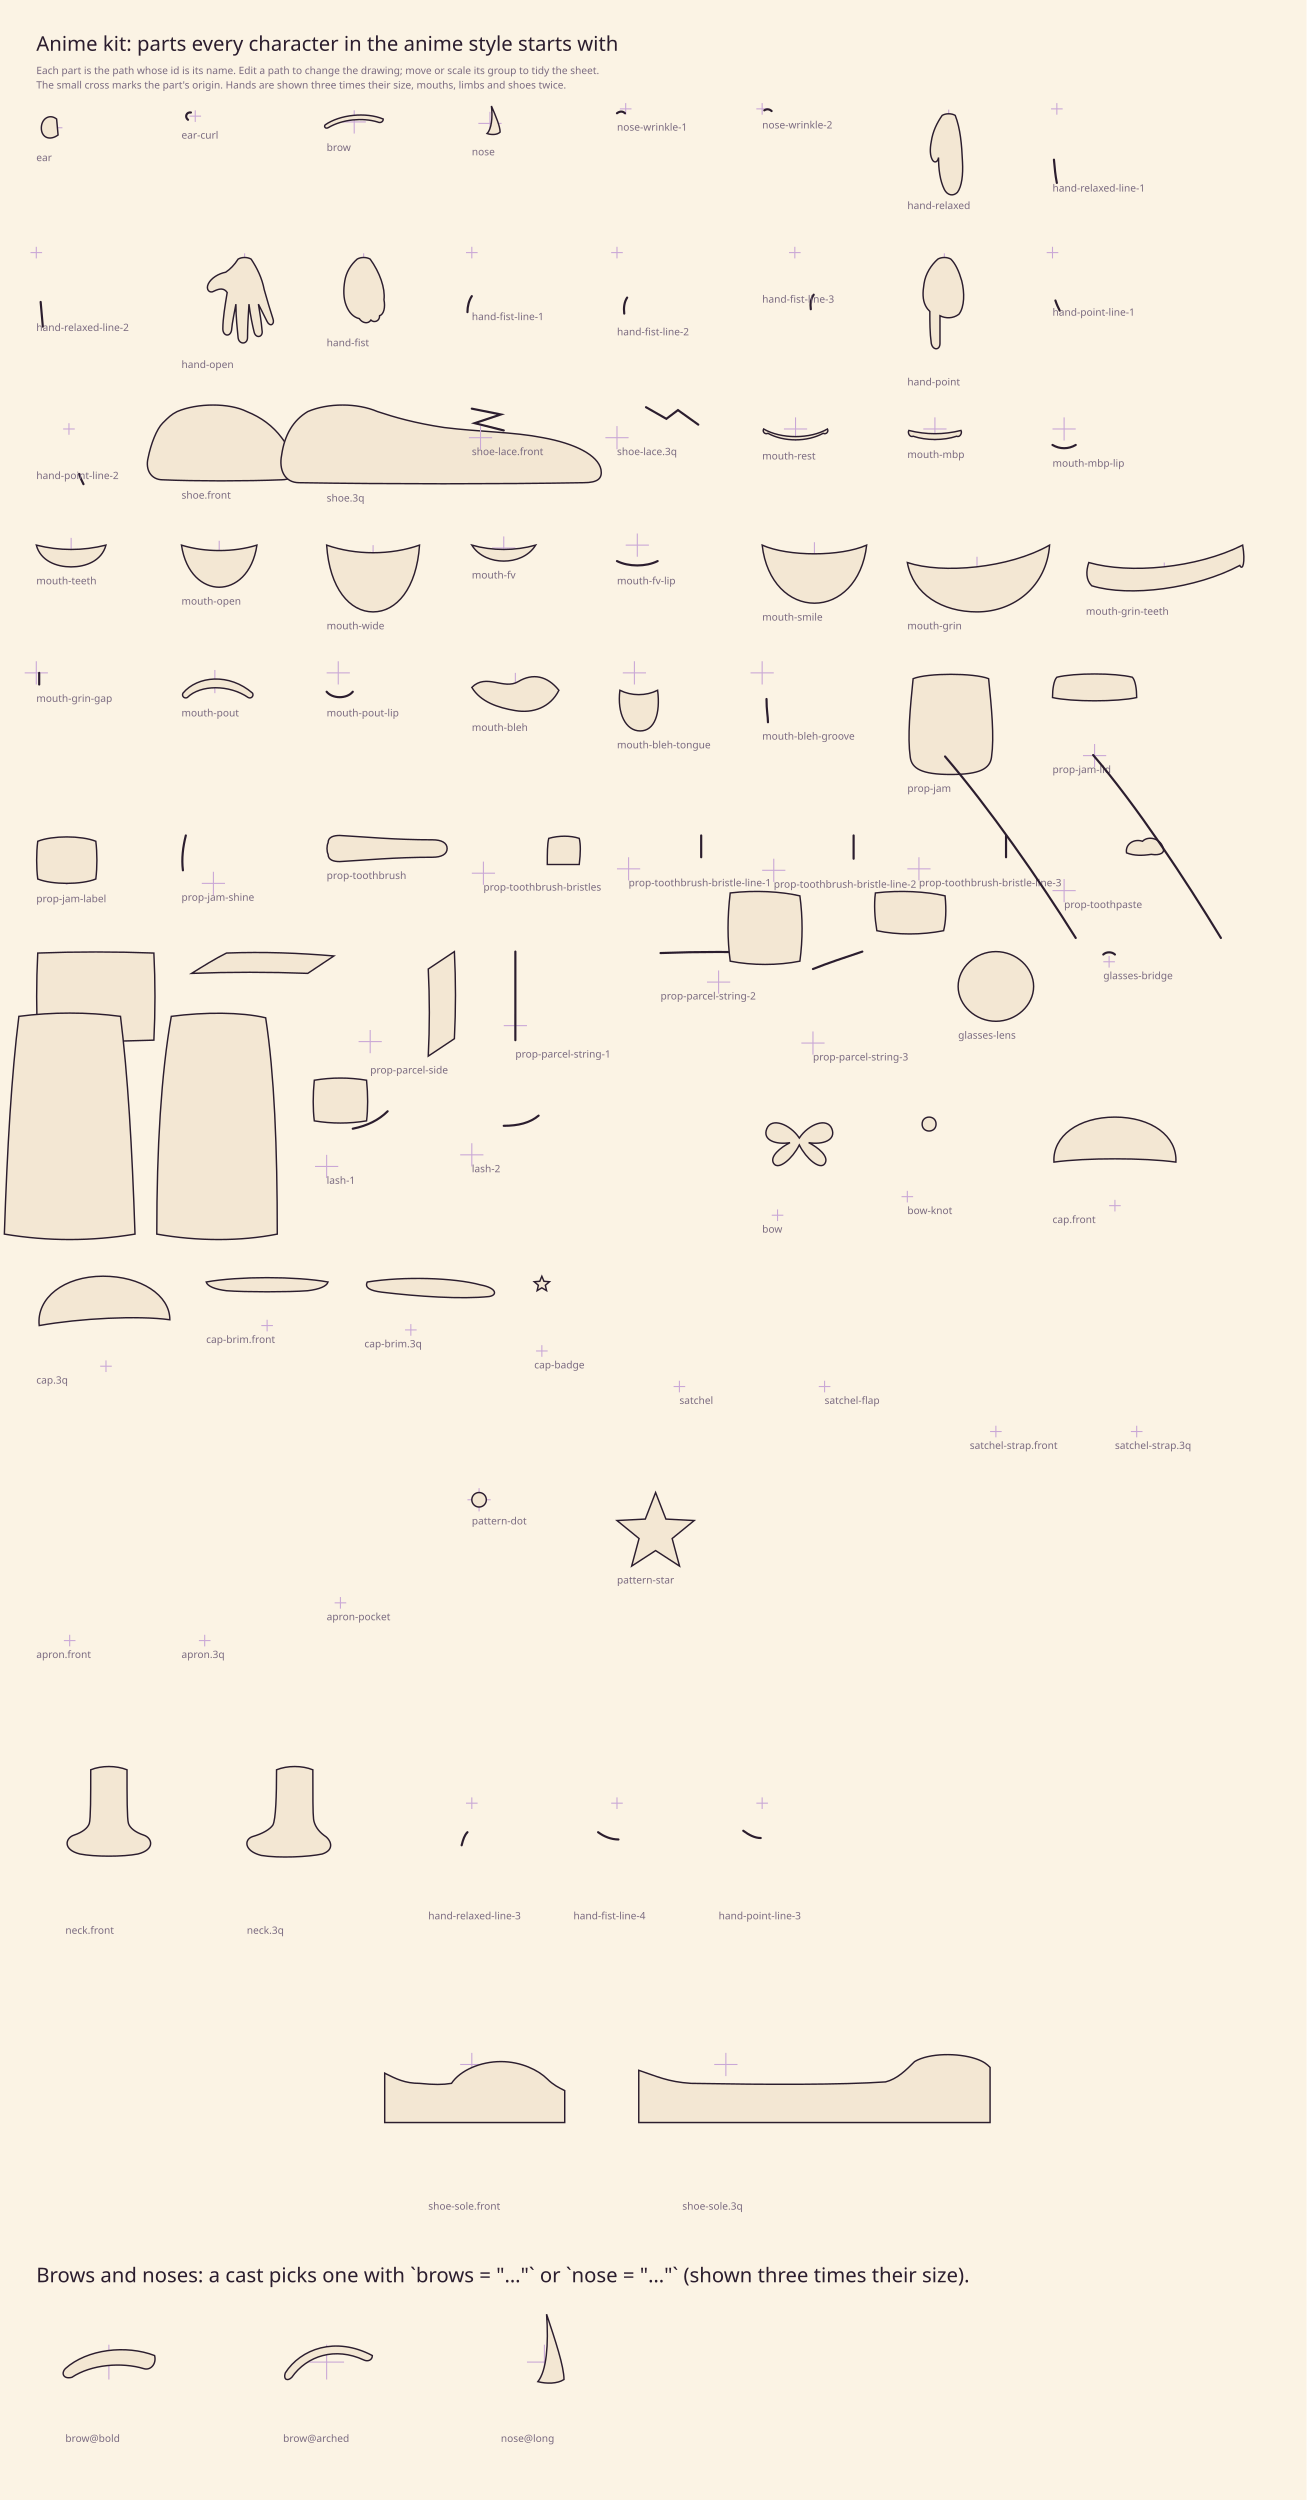
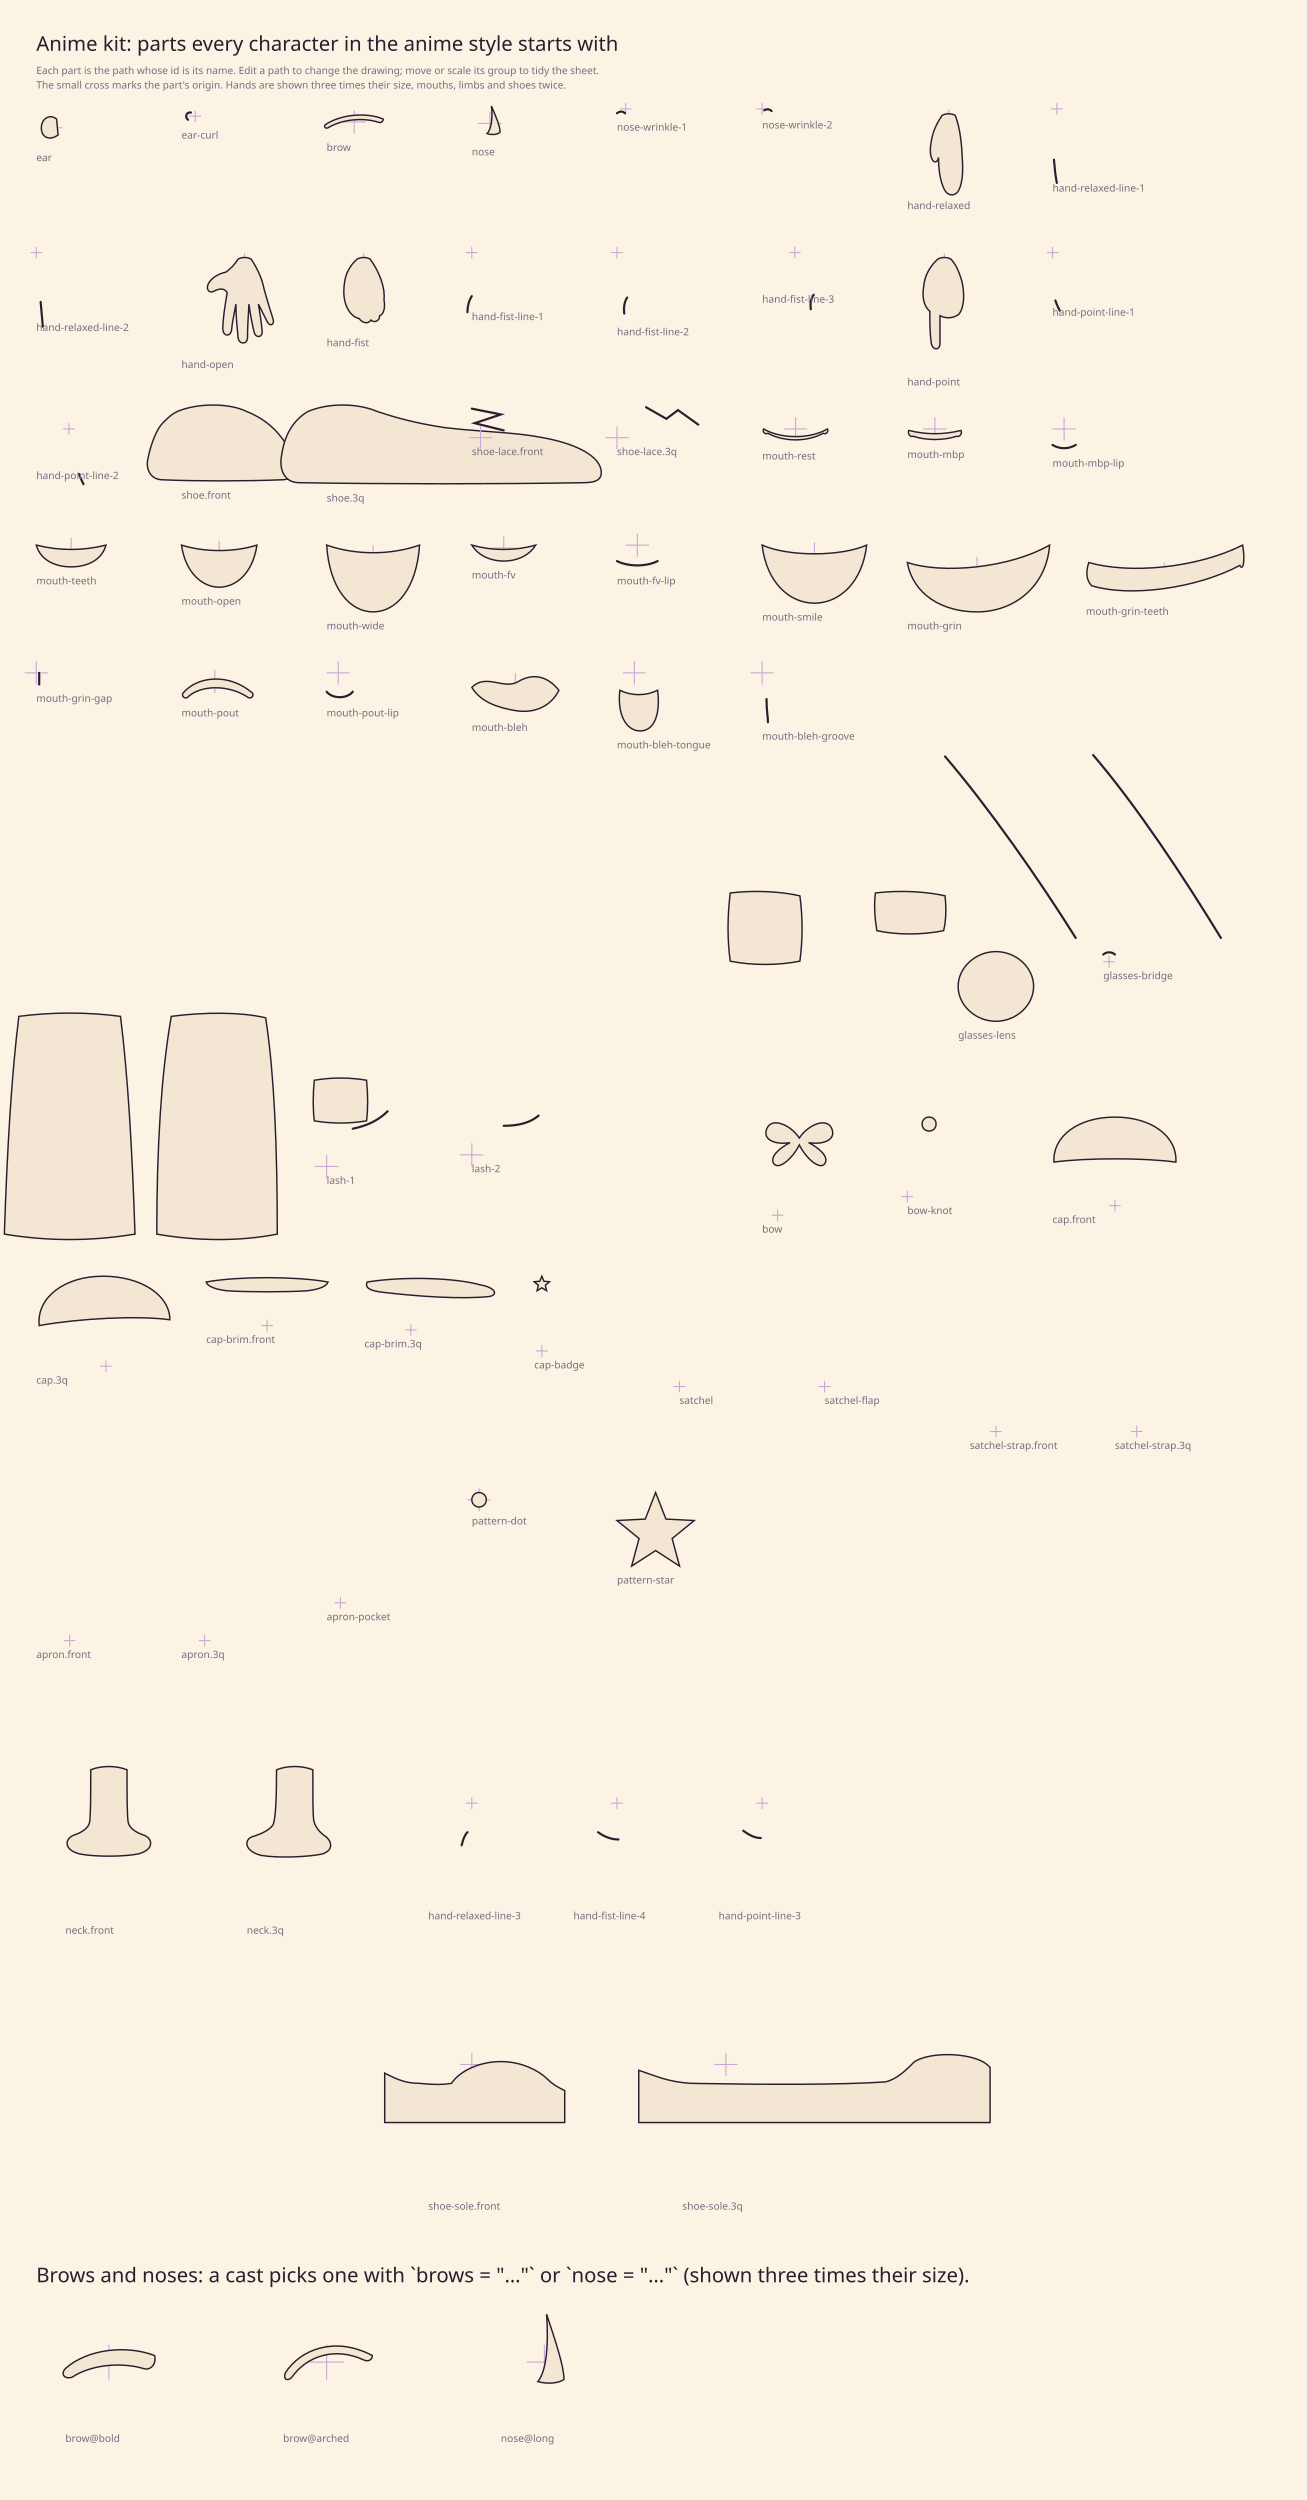
<svg xmlns="http://www.w3.org/2000/svg" width="1800" height="3444.2" viewBox="0 0 1800 3444.2">
  <rect width="100%" height="100%" fill="#fbf3e4" />
  <text x="50" y="70" font-family="sans-serif" font-size="28" fill="#2b1d2e">Anime kit: parts every character in the anime style starts with</text>
  <text x="50" y="102" font-family="sans-serif" font-size="14" fill="#7a6a80">Each part is the path whose id is its name. Edit a path to change the drawing; move or scale its group to tidy the sheet.</text>
  <text x="50" y="122" font-family="sans-serif" font-size="14" fill="#7a6a80">The small cross marks the part's origin. Hands are shown three times their size, mouths, limbs and shoes twice.</text>
  <g transform="translate(78 176) scale(1)">
    <path d="M-8 0 H8 M0 -8 V8" stroke="#c9a7d6" stroke-width="1.5" vector-effect="non-scaling-stroke" />
    <path id="ear" d="M0 -12 C-10 -20 -22 -12 -21 2 C-20 14 -9 18 2 10 Z" fill="#f3e7d3" stroke="#2b1d2e" stroke-width="2" vector-effect="non-scaling-stroke" />
  </g>
  <text x="50" y="222" font-family="sans-serif" font-size="14" fill="#7a6a80">ear</text>
  <g transform="translate(269 160) scale(1)">
    <path d="M-8 0 H8 M0 -8 V8" stroke="#c9a7d6" stroke-width="1.5" vector-effect="non-scaling-stroke" />
    <path id="ear-curl" d="M-6 -5 C-12 -6 -15 1 -10 5" fill="none" stroke="#2b1d2e" stroke-width="3" stroke-linecap="round" vector-effect="non-scaling-stroke" />
  </g>
  <text x="250" y="191" font-family="sans-serif" font-size="14" fill="#7a6a80">ear-curl</text>
  <g transform="translate(488 168) scale(2)">
    <path d="M-8 0 H8 M0 -8 V8" stroke="#c9a7d6" stroke-width="1.5" vector-effect="non-scaling-stroke" />
    <path id="brow" d="M-20 2 C-10 -5 8 -7 20 -2 C20 0 18 1 16 0 C6 -3 -8 -2 -18 4 C-20 5 -21 3 -20 2 Z" fill="#f3e7d3" stroke="#2b1d2e" stroke-width="2" vector-effect="non-scaling-stroke" />
  </g>
  <text x="450" y="208" font-family="sans-serif" font-size="14" fill="#7a6a80">brow</text>
  <g transform="translate(675 170) scale(2)">
    <path d="M-8 0 H8 M0 -8 V8" stroke="#c9a7d6" stroke-width="1.5" vector-effect="non-scaling-stroke" />
    <path id="nose" d="M1 -12 C4 -5 7 2 7 6 C5 8 1 8 -2 7 C1 4 2 -4 1 -12 Z" fill="#f3e7d3" stroke="#2b1d2e" stroke-width="2" vector-effect="non-scaling-stroke" />
  </g>
  <text x="650" y="214" font-family="sans-serif" font-size="14" fill="#7a6a80">nose</text>
  <g transform="translate(862 150) scale(1)">
    <path d="M-8 0 H8 M0 -8 V8" stroke="#c9a7d6" stroke-width="1.5" vector-effect="non-scaling-stroke" />
    <path id="nose-wrinkle-1" d="M-12 6 C-8 3 -4 3 -1 6" fill="none" stroke="#2b1d2e" stroke-width="3" stroke-linecap="round" vector-effect="non-scaling-stroke" />
  </g>
  <text x="850" y="180" font-family="sans-serif" font-size="14" fill="#7a6a80">nose-wrinkle-1</text>
  <g transform="translate(1050 150) scale(1)">
    <path d="M-8 0 H8 M0 -8 V8" stroke="#c9a7d6" stroke-width="1.5" vector-effect="non-scaling-stroke" />
    <path id="nose-wrinkle-2" d="M3 2 C6 0 10 0 13 3" fill="none" stroke="#2b1d2e" stroke-width="3" stroke-linecap="round" vector-effect="non-scaling-stroke" />
  </g>
  <text x="1050" y="177" font-family="sans-serif" font-size="14" fill="#7a6a80">nose-wrinkle-2</text>
  <g transform="translate(1307 159) scale(1)">
    <path d="M-8 0 H8 M0 -8 V8" stroke="#c9a7d6" stroke-width="1.5" vector-effect="non-scaling-stroke" />
    <path id="hand-relaxed" d="M-9 0 C-16 10 -22 22 -24 36 C-26 46 -26 56 -22 62 C-19 66 -15 64 -14 58 C-14 74 -12 90 -6 102 C-2 110 6 112 12 106 C18 98 20 82 19 64 C18 40 16 18 9 0 C4 -3 -4 -3 -9 0 Z" fill="#f3e7d3" stroke="#2b1d2e" stroke-width="2" vector-effect="non-scaling-stroke" />
  </g>
  <text x="1250" y="288" font-family="sans-serif" font-size="14" fill="#7a6a80">hand-relaxed</text>
  <g transform="translate(1456 150) scale(1)">
    <path d="M-8 0 H8 M0 -8 V8" stroke="#c9a7d6" stroke-width="1.5" vector-effect="non-scaling-stroke" />
    <path id="hand-relaxed-line-1" d="M-4 70 C-3 82 -2 92 0 102" fill="none" stroke="#2b1d2e" stroke-width="3" stroke-linecap="round" vector-effect="non-scaling-stroke" />
  </g>
  <text x="1450" y="264" font-family="sans-serif" font-size="14" fill="#7a6a80">hand-relaxed-line-1</text>
  <g transform="translate(50 348) scale(1)">
    <path d="M-8 0 H8 M0 -8 V8" stroke="#c9a7d6" stroke-width="1.5" vector-effect="non-scaling-stroke" />
    <path id="hand-relaxed-line-2" d="M6 68 C7 80 8 90 9 102" fill="none" stroke="#2b1d2e" stroke-width="3" stroke-linecap="round" vector-effect="non-scaling-stroke" />
  </g>
  <text x="50" y="456" font-family="sans-serif" font-size="14" fill="#7a6a80">hand-relaxed-line-2</text>
  <g transform="translate(337 357) scale(1)">
    <path d="M-8 0 H8 M0 -8 V8" stroke="#c9a7d6" stroke-width="1.5" vector-effect="non-scaling-stroke" />
    <path id="hand-open" d="M-9 0 C-14 8 -20 14 -26 18 C-36 20 -46 26 -50 34 C-54 42 -48 48 -42 44 C-34 40 -28 40 -24 46 C-27 64 -30 82 -30 96 C-30 106 -20 108 -18 98 C-17 86 -14 74 -12 62 C-12 80 -10 98 -9 108 C-8 118 4 118 4 108 C4 94 5 78 6 62 C8 78 11 92 13 100 C15 110 26 108 24 98 C23 86 21 74 19 62 C23 70 28 80 31 86 C35 94 42 90 39 82 C35 70 31 56 27 42 C24 26 17 12 9 0 C4 -3 -4 -3 -9 0 Z" fill="#f3e7d3" stroke="#2b1d2e" stroke-width="2" vector-effect="non-scaling-stroke" />
  </g>
  <text x="250" y="507" font-family="sans-serif" font-size="14" fill="#7a6a80">hand-open</text>
  <g transform="translate(501 357) scale(1)">
    <path d="M-8 0 H8 M0 -8 V8" stroke="#c9a7d6" stroke-width="1.5" vector-effect="non-scaling-stroke" />
    <path id="hand-fist" d="M-9 0 C-18 8 -24 18 -26 30 C-28 42 -28 54 -24 64 C-20 74 -14 80 -6 82 C-2 88 6 90 10 84 C14 88 22 86 22 78 C28 76 30 66 28 56 C30 40 22 18 9 0 C4 -3 -4 -3 -9 0 Z" fill="#f3e7d3" stroke="#2b1d2e" stroke-width="2" vector-effect="non-scaling-stroke" />
  </g>
  <text x="450" y="477" font-family="sans-serif" font-size="14" fill="#7a6a80">hand-fist</text>
  <g transform="translate(650 348) scale(1)">
    <path d="M-8 0 H8 M0 -8 V8" stroke="#c9a7d6" stroke-width="1.5" vector-effect="non-scaling-stroke" />
    <path id="hand-fist-line-1" d="M-6 82 C-6 74 -4 66 0 60" fill="none" stroke="#2b1d2e" stroke-width="3" stroke-linecap="round" vector-effect="non-scaling-stroke" />
  </g>
  <text x="650" y="441" font-family="sans-serif" font-size="14" fill="#7a6a80">hand-fist-line-1</text>
  <g transform="translate(850 348) scale(1)">
    <path d="M-8 0 H8 M0 -8 V8" stroke="#c9a7d6" stroke-width="1.5" vector-effect="non-scaling-stroke" />
    <path id="hand-fist-line-2" d="M10 84 C9 76 10 68 14 62" fill="none" stroke="#2b1d2e" stroke-width="3" stroke-linecap="round" vector-effect="non-scaling-stroke" />
  </g>
  <text x="850" y="462" font-family="sans-serif" font-size="14" fill="#7a6a80">hand-fist-line-2</text>
  <g transform="translate(1095 348) scale(1)">
    <path d="M-8 0 H8 M0 -8 V8" stroke="#c9a7d6" stroke-width="1.5" vector-effect="non-scaling-stroke" />
    <path id="hand-fist-line-3" d="M22 78 C21 70 22 64 26 58" fill="none" stroke="#2b1d2e" stroke-width="3" stroke-linecap="round" vector-effect="non-scaling-stroke" />
  </g>
  <text x="1050" y="417" font-family="sans-serif" font-size="14" fill="#7a6a80">hand-fist-line-3</text>
  <g transform="translate(1301 357) scale(1)">
    <path d="M-8 0 H8 M0 -8 V8" stroke="#c9a7d6" stroke-width="1.5" vector-effect="non-scaling-stroke" />
    <path id="hand-point" d="M-9 0 C-18 8 -26 20 -28 34 C-30 46 -30 56 -26 64 C-24 68 -22 70 -20 72 C-20 86 -20 102 -18 116 C-16 126 -6 126 -6 116 C-6 100 -6 88 -6 78 C2 82 12 82 20 76 C28 66 28 46 24 30 C20 16 15 6 9 0 C4 -3 -4 -3 -9 0 Z" fill="#f3e7d3" stroke="#2b1d2e" stroke-width="2" vector-effect="non-scaling-stroke" />
  </g>
  <text x="1250" y="531" font-family="sans-serif" font-size="14" fill="#7a6a80">hand-point</text>
  <g transform="translate(1450 348) scale(1)">
    <path d="M-8 0 H8 M0 -8 V8" stroke="#c9a7d6" stroke-width="1.5" vector-effect="non-scaling-stroke" />
    <path id="hand-point-line-1" d="M4 66 C6 72 8 76 10 80" fill="none" stroke="#2b1d2e" stroke-width="3" stroke-linecap="round" vector-effect="non-scaling-stroke" />
  </g>
  <text x="1450" y="435" font-family="sans-serif" font-size="14" fill="#7a6a80">hand-point-line-1</text>
  <g transform="translate(95 591) scale(1)">
    <path d="M-8 0 H8 M0 -8 V8" stroke="#c9a7d6" stroke-width="1.5" vector-effect="non-scaling-stroke" />
    <path id="hand-point-line-2" d="M14 62 C16 68 18 72 20 76" fill="none" stroke="#2b1d2e" stroke-width="3" stroke-linecap="round" vector-effect="non-scaling-stroke" />
  </g>
  <text x="50" y="660" font-family="sans-serif" font-size="14" fill="#7a6a80">hand-point-line-2</text>
  <g transform="translate(292 611) scale(2)">
    <path d="M-8 0 H8 M0 -8 V8" stroke="#c9a7d6" stroke-width="1.5" vector-effect="non-scaling-stroke" />
    <path id="shoe.front" d="M-24 -22 C-10 -28 12 -28 24 -22 C34 -18 42 -12 48 -4 C54 4 58 10 58 16 C58 22 54 25 48 25 C24 26 -12 26 -34 25 C-42 25 -46 18 -44 10 C-42 0 -38 -10 -34 -14 C-30 -18 -28 -20 -24 -22 Z" fill="#f3e7d3" stroke="#2b1d2e" stroke-width="2" vector-effect="non-scaling-stroke" />
  </g>
  <text x="250" y="687" font-family="sans-serif" font-size="14" fill="#7a6a80">shoe.front</text>
  <g transform="translate(492 615) scale(2)">
    <path d="M-8 0 H8 M0 -8 V8" stroke="#c9a7d6" stroke-width="1.5" vector-effect="non-scaling-stroke" />
    <path id="shoe.3q" d="M-34 -24 C-20 -30 0 -30 14 -24 C26 -20 40 -16 60 -13 C84 -10 108 -10 128 -6 C150 -2 166 6 168 16 C169 22 166 25 156 25 C100 26 20 26 -40 25 C-50 25 -54 16 -52 6 C-50 -8 -44 -18 -34 -24 Z" fill="#f3e7d3" stroke="#2b1d2e" stroke-width="2" vector-effect="non-scaling-stroke" />
  </g>
  <text x="450" y="691" font-family="sans-serif" font-size="14" fill="#7a6a80">shoe.3q</text>
  <g transform="translate(662 603) scale(2)">
    <path d="M-8 0 H8 M0 -8 V8" stroke="#c9a7d6" stroke-width="1.5" vector-effect="non-scaling-stroke" />
    <path id="shoe-lace.front" d="M-6 -20 L14 -16 L-4 -10 L16 -5" fill="none" stroke="#2b1d2e" stroke-width="3" stroke-linecap="round" vector-effect="non-scaling-stroke" />
  </g>
  <text x="650" y="627" font-family="sans-serif" font-size="14" fill="#7a6a80">shoe-lace.front</text>
  <g transform="translate(850 603) scale(2)">
    <path d="M-8 0 H8 M0 -8 V8" stroke="#c9a7d6" stroke-width="1.5" vector-effect="non-scaling-stroke" />
    <path id="shoe-lace.3q" d="M20 -21 L34 -13 L42 -19 L56 -9" fill="none" stroke="#2b1d2e" stroke-width="3" stroke-linecap="round" vector-effect="non-scaling-stroke" />
  </g>
  <text x="850" y="627" font-family="sans-serif" font-size="14" fill="#7a6a80">shoe-lace.3q</text>
  <g transform="translate(1096 591) scale(2)">
    <path d="M-8 0 H8 M0 -8 V8" stroke="#c9a7d6" stroke-width="1.5" vector-effect="non-scaling-stroke" />
    <path id="mouth-rest" d="M-22 0 C-10 7 10 7 22 0 C23 2 21 4 19 3 C8 9 -8 9 -19 3 C-21 4 -23 2 -22 0 Z" fill="#f3e7d3" stroke="#2b1d2e" stroke-width="2" vector-effect="non-scaling-stroke" />
  </g>
  <text x="1050" y="633" font-family="sans-serif" font-size="14" fill="#7a6a80">mouth-rest</text>
  <g transform="translate(1288 591) scale(2)">
    <path d="M-8 0 H8 M0 -8 V8" stroke="#c9a7d6" stroke-width="1.5" vector-effect="non-scaling-stroke" />
    <path id="mouth-mbp" d="M-18 1 C-6 4 6 4 18 1 C19 3 17 6 15 5 C6 8 -6 8 -15 5 C-17 6 -19 3 -18 1 Z" fill="#f3e7d3" stroke="#2b1d2e" stroke-width="2" vector-effect="non-scaling-stroke" />
  </g>
  <text x="1250" y="631" font-family="sans-serif" font-size="14" fill="#7a6a80">mouth-mbp</text>
  <g transform="translate(1466 591) scale(2)">
    <path d="M-8 0 H8 M0 -8 V8" stroke="#c9a7d6" stroke-width="1.5" vector-effect="non-scaling-stroke" />
    <path id="mouth-mbp-lip" d="M-8 11 C-3 14 3 14 8 11" fill="none" stroke="#2b1d2e" stroke-width="3" stroke-linecap="round" vector-effect="non-scaling-stroke" />
  </g>
  <text x="1450" y="643" font-family="sans-serif" font-size="14" fill="#7a6a80">mouth-mbp-lip</text>
  <g transform="translate(98 757) scale(2)">
    <path d="M-8 0 H8 M0 -8 V8" stroke="#c9a7d6" stroke-width="1.5" vector-effect="non-scaling-stroke" />
    <path id="mouth-teeth" d="M-24 -3 C-8 1 8 1 24 -3 C21 8 10 12 0 12 C-10 12 -21 8 -24 -3 Z" fill="#f3e7d3" stroke="#2b1d2e" stroke-width="2" vector-effect="non-scaling-stroke" />
  </g>
  <text x="50" y="805" font-family="sans-serif" font-size="14" fill="#7a6a80">mouth-teeth</text>
  <g transform="translate(302 761) scale(2)">
    <path d="M-8 0 H8 M0 -8 V8" stroke="#c9a7d6" stroke-width="1.5" vector-effect="non-scaling-stroke" />
    <path id="mouth-open" d="M-26 -5 C-10 0 10 0 26 -5 C23 15 11 24 0 24 C-11 24 -23 15 -26 -5 Z" fill="#f3e7d3" stroke="#2b1d2e" stroke-width="2" vector-effect="non-scaling-stroke" />
  </g>
  <text x="250" y="833" font-family="sans-serif" font-size="14" fill="#7a6a80">mouth-open</text>
  <g transform="translate(514 767) scale(2)">
    <path d="M-8 0 H8 M0 -8 V8" stroke="#c9a7d6" stroke-width="1.5" vector-effect="non-scaling-stroke" />
    <path id="mouth-wide" d="M-32 -8 C-12 -1 12 -1 32 -8 C30 22 16 38 0 38 C-16 38 -30 22 -32 -8 Z" fill="#f3e7d3" stroke="#2b1d2e" stroke-width="2" vector-effect="non-scaling-stroke" />
  </g>
  <text x="450" y="867" font-family="sans-serif" font-size="14" fill="#7a6a80">mouth-wide</text>
  <g transform="translate(694 755) scale(2)">
    <path d="M-8 0 H8 M0 -8 V8" stroke="#c9a7d6" stroke-width="1.5" vector-effect="non-scaling-stroke" />
    <path id="mouth-fv" d="M-22 -2 C-8 2 8 2 22 -2 C17 6 8 9 0 9 C-8 9 -17 6 -22 -2 Z" fill="#f3e7d3" stroke="#2b1d2e" stroke-width="2" vector-effect="non-scaling-stroke" />
  </g>
  <text x="650" y="797" font-family="sans-serif" font-size="14" fill="#7a6a80">mouth-fv</text>
  <g transform="translate(878 751) scale(2)">
    <path d="M-8 0 H8 M0 -8 V8" stroke="#c9a7d6" stroke-width="1.5" vector-effect="non-scaling-stroke" />
    <path id="mouth-fv-lip" d="M-14 11 C-6 15 6 15 14 11" fill="none" stroke="#2b1d2e" stroke-width="3" stroke-linecap="round" vector-effect="non-scaling-stroke" />
  </g>
  <text x="850" y="805" font-family="sans-serif" font-size="14" fill="#7a6a80">mouth-fv-lip</text>
  <g transform="translate(1122 763) scale(2)">
    <path d="M-8 0 H8 M0 -8 V8" stroke="#c9a7d6" stroke-width="1.5" vector-effect="non-scaling-stroke" />
    <path id="mouth-smile" d="M-36 -6 C-18 2 18 2 36 -6 C33 20 17 34 0 34 C-17 34 -33 20 -36 -6 Z" fill="#f3e7d3" stroke="#2b1d2e" stroke-width="2" vector-effect="non-scaling-stroke" />
  </g>
  <text x="1050" y="855" font-family="sans-serif" font-size="14" fill="#7a6a80">mouth-smile</text>
  <g transform="translate(1346 783) scale(2)">
    <path d="M-8 0 H8 M0 -8 V8" stroke="#c9a7d6" stroke-width="1.5" vector-effect="non-scaling-stroke" />
    <path id="mouth-grin" d="M-48 -4 C-24 4 22 0 50 -16 C48 12 26 30 0 30 C-24 30 -44 18 -48 -4 Z" fill="#f3e7d3" stroke="#2b1d2e" stroke-width="2" vector-effect="non-scaling-stroke" />
  </g>
  <text x="1250" y="867" font-family="sans-serif" font-size="14" fill="#7a6a80">mouth-grin</text>
  <g transform="translate(1604 791) scale(2)">
    <path d="M-8 0 H8 M0 -8 V8" stroke="#c9a7d6" stroke-width="1.5" vector-effect="non-scaling-stroke" />
    <path id="mouth-grin-teeth" d="M-52 -8 C-24 0 22 -4 54 -20 C56 -8 54 -2 52 -6 C22 10 -24 16 -50 8 C-54 4 -54 -2 -52 -8 Z" fill="#f3e7d3" stroke="#2b1d2e" stroke-width="2" vector-effect="non-scaling-stroke" />
  </g>
  <text x="1496" y="847" font-family="sans-serif" font-size="14" fill="#7a6a80">mouth-grin-teeth</text>
  <g transform="translate(50 927) scale(2)">
    <path d="M-8 0 H8 M0 -8 V8" stroke="#c9a7d6" stroke-width="1.5" vector-effect="non-scaling-stroke" />
    <path id="mouth-grin-gap" d="M2 0 C2 3 2 6 2 8" fill="none" stroke="#2b1d2e" stroke-width="3" stroke-linecap="round" vector-effect="non-scaling-stroke" />
  </g>
  <text x="50" y="967" font-family="sans-serif" font-size="14" fill="#7a6a80">mouth-grin-gap</text>
  <g transform="translate(296 939) scale(2)">
    <path d="M-8 0 H8 M0 -8 V8" stroke="#c9a7d6" stroke-width="1.5" vector-effect="non-scaling-stroke" />
    <path id="mouth-pout" d="M-22 8 C-12 -4 10 -6 26 8 C27 10 25 12 23 11 C10 2 -10 2 -19 11 C-21 12 -23 10 -22 8 Z" fill="#f3e7d3" stroke="#2b1d2e" stroke-width="2" vector-effect="non-scaling-stroke" />
  </g>
  <text x="250" y="987" font-family="sans-serif" font-size="14" fill="#7a6a80">mouth-pout</text>
  <g transform="translate(466 927) scale(2)">
    <path d="M-8 0 H8 M0 -8 V8" stroke="#c9a7d6" stroke-width="1.5" vector-effect="non-scaling-stroke" />
    <path id="mouth-pout-lip" d="M-8 13 C-4 18 6 18 10 13" fill="none" stroke="#2b1d2e" stroke-width="3" stroke-linecap="round" vector-effect="non-scaling-stroke" />
  </g>
  <text x="450" y="987" font-family="sans-serif" font-size="14" fill="#7a6a80">mouth-pout-lip</text>
  <g transform="translate(710 943) scale(2)">
    <path d="M-8 0 H8 M0 -8 V8" stroke="#c9a7d6" stroke-width="1.5" vector-effect="non-scaling-stroke" />
    <path id="mouth-bleh" d="M-30 2 C-20 -8 -8 4 2 -2 C12 -8 22 -6 30 4 C24 16 12 20 0 18 C-12 16 -24 12 -30 2 Z" fill="#f3e7d3" stroke="#2b1d2e" stroke-width="2" vector-effect="non-scaling-stroke" />
  </g>
  <text x="650" y="1007" font-family="sans-serif" font-size="14" fill="#7a6a80">mouth-bleh</text>
  <g transform="translate(874 927) scale(2)">
    <path d="M-8 0 H8 M0 -8 V8" stroke="#c9a7d6" stroke-width="1.5" vector-effect="non-scaling-stroke" />
    <path id="mouth-bleh-tongue" d="M-10 12 C-12 28 -6 40 4 40 C14 40 18 28 16 12 C8 16 -2 16 -10 12 Z" fill="#f3e7d3" stroke="#2b1d2e" stroke-width="2" vector-effect="non-scaling-stroke" />
  </g>
  <text x="850" y="1031" font-family="sans-serif" font-size="14" fill="#7a6a80">mouth-bleh-tongue</text>
  <g transform="translate(1050 927) scale(2)">
    <path d="M-8 0 H8 M0 -8 V8" stroke="#c9a7d6" stroke-width="1.5" vector-effect="non-scaling-stroke" />
    <path id="mouth-bleh-groove" d="M3 18 C3 26 4 30 4 34" fill="none" stroke="#2b1d2e" stroke-width="3" stroke-linecap="round" vector-effect="non-scaling-stroke" />
  </g>
  <text x="1050" y="1019" font-family="sans-serif" font-size="14" fill="#7a6a80">mouth-bleh-groove</text>
-   <g transform="translate(1310 1015) scale(2)">
-     <path d="M-8 0 H8 M0 -8 V8" stroke="#c9a7d6" stroke-width="1.5" vector-effect="non-scaling-stroke" />
-     <path id="prop-jam" d="M-26 -40 C-28 -20 -30 0 -28 14 C-27 22 -20 26 0 26 C20 26 27 22 28 14 C30 0 28 -20 26 -40 C16 -44 -16 -44 -26 -40 Z" fill="#f3e7d3" stroke="#2b1d2e" stroke-width="2" vector-effect="non-scaling-stroke" />
-   </g>
-   <text x="1250" y="1091" font-family="sans-serif" font-size="14" fill="#7a6a80">prop-jam</text>
-   <g transform="translate(1508 1041) scale(2)">
-     <path d="M-8 0 H8 M0 -8 V8" stroke="#c9a7d6" stroke-width="1.5" vector-effect="non-scaling-stroke" />
-     <path id="prop-jam-lid" d="M-29 -40 C-29 -46 -28 -52 -26 -54 C-14 -57 14 -57 26 -54 C28 -52 29 -46 29 -40 C16 -37 -16 -37 -29 -40 Z" fill="#f3e7d3" stroke="#2b1d2e" stroke-width="2" vector-effect="non-scaling-stroke" />
-   </g>
-   <text x="1450" y="1065" font-family="sans-serif" font-size="14" fill="#7a6a80">prop-jam-lid</text>
-   <g transform="translate(92 1203) scale(2)">
-     <path d="M-8 0 H8 M0 -8 V8" stroke="#c9a7d6" stroke-width="1.5" vector-effect="non-scaling-stroke" />
-     <path id="prop-jam-label" d="M-20 -22 C-10 -26 10 -26 20 -22 C21 -14 21 -4 20 4 C10 8 -10 8 -20 4 C-21 -4 -21 -14 -20 -22 Z" fill="#f3e7d3" stroke="#2b1d2e" stroke-width="2" vector-effect="non-scaling-stroke" />
-   </g>
-   <text x="50" y="1243" font-family="sans-serif" font-size="14" fill="#7a6a80">prop-jam-label</text>
-   <g transform="translate(294 1217) scale(2)">
-     <path d="M-8 0 H8 M0 -8 V8" stroke="#c9a7d6" stroke-width="1.5" vector-effect="non-scaling-stroke" />
-     <path id="prop-jam-shine" d="M-19 -33 C-21 -25 -22 -17 -21 -9" fill="none" stroke="#2b1d2e" stroke-width="3" stroke-linecap="round" vector-effect="non-scaling-stroke" />
-   </g>
-   <text x="250" y="1241" font-family="sans-serif" font-size="14" fill="#7a6a80">prop-jam-shine</text>
-   <g transform="translate(484 1169) scale(2)">
-     <path d="M-8 0 H8 M0 -8 V8" stroke="#c9a7d6" stroke-width="1.5" vector-effect="non-scaling-stroke" />
-     <path id="prop-toothbrush" d="M-16 -4 C-16 -8 -12 -9 -8 -9 C10 -8 30 -6 56 -6 C62 -6 66 -4 66 0 C66 4 62 6 56 6 C30 6 10 8 -8 9 C-12 9 -16 8 -16 4 C-17 2 -17 -2 -16 -4 Z" fill="#f3e7d3" stroke="#2b1d2e" stroke-width="2" vector-effect="non-scaling-stroke" />
-   </g>
-   <text x="450" y="1211" font-family="sans-serif" font-size="14" fill="#7a6a80">prop-toothbrush</text>
-   <g transform="translate(666 1203) scale(2)">
-     <path d="M-8 0 H8 M0 -8 V8" stroke="#c9a7d6" stroke-width="1.5" vector-effect="non-scaling-stroke" />
-     <path id="prop-toothbrush-bristles" d="M44 -6 C44 -14 44 -20 45 -24 C52 -26 60 -26 66 -24 C67 -20 67 -14 66 -6 C58 -6 52 -6 44 -6 Z" fill="#f3e7d3" stroke="#2b1d2e" stroke-width="2" vector-effect="non-scaling-stroke" />
-   </g>
-   <text x="666" y="1227" font-family="sans-serif" font-size="14" fill="#7a6a80">prop-toothbrush-bristles</text>
-   <g transform="translate(866 1197) scale(2)">
-     <path d="M-8 0 H8 M0 -8 V8" stroke="#c9a7d6" stroke-width="1.5" vector-effect="non-scaling-stroke" />
-     <path id="prop-toothbrush-bristle-line-1" d="M50 -23 C50 -17 50 -12 50 -8" fill="none" stroke="#2b1d2e" stroke-width="3" stroke-linecap="round" vector-effect="non-scaling-stroke" />
-   </g>
-   <text x="866" y="1221" font-family="sans-serif" font-size="14" fill="#7a6a80">prop-toothbrush-bristle-line-1</text>
-   <g transform="translate(1066 1199) scale(2)">
-     <path d="M-8 0 H8 M0 -8 V8" stroke="#c9a7d6" stroke-width="1.5" vector-effect="non-scaling-stroke" />
-     <path id="prop-toothbrush-bristle-line-2" d="M55 -24 C55 -18 55 -12 55 -8" fill="none" stroke="#2b1d2e" stroke-width="3" stroke-linecap="round" vector-effect="non-scaling-stroke" />
-   </g>
-   <text x="1066" y="1223" font-family="sans-serif" font-size="14" fill="#7a6a80">prop-toothbrush-bristle-line-2</text>
-   <g transform="translate(1266 1197) scale(2)">
-     <path d="M-8 0 H8 M0 -8 V8" stroke="#c9a7d6" stroke-width="1.5" vector-effect="non-scaling-stroke" />
-     <path id="prop-toothbrush-bristle-line-3" d="M60 -23 C60 -17 60 -12 60 -8" fill="none" stroke="#2b1d2e" stroke-width="3" stroke-linecap="round" vector-effect="non-scaling-stroke" />
-   </g>
-   <text x="1266" y="1221" font-family="sans-serif" font-size="14" fill="#7a6a80">prop-toothbrush-bristle-line-3</text>
-   <g transform="translate(1466 1227) scale(2)">
-     <path d="M-8 0 H8 M0 -8 V8" stroke="#c9a7d6" stroke-width="1.5" vector-effect="non-scaling-stroke" />
-     <path id="prop-toothpaste" d="M43 -26 C42 -32 48 -36 54 -34 C58 -38 66 -36 68 -30 C70 -26 66 -24 60 -25 C54 -24 48 -24 43 -26 Z" fill="#f3e7d3" stroke="#2b1d2e" stroke-width="2" vector-effect="non-scaling-stroke" />
-   </g>
-   <text x="1466" y="1251" font-family="sans-serif" font-size="14" fill="#7a6a80">prop-toothpaste</text>
-   <g transform="translate(132 1413) scale(2)">
-     <path d="M-8 0 H8 M0 -8 V8" stroke="#c9a7d6" stroke-width="1.5" vector-effect="non-scaling-stroke" />
-     <path id="prop-parcel" d="M-40 -50 C-14 -51 14 -51 40 -50 C41 -30 41 -10 40 10 C14 11 -14 11 -40 10 C-41 -10 -41 -30 -40 -50 Z" fill="#f3e7d3" stroke="#2b1d2e" stroke-width="2" vector-effect="non-scaling-stroke" />
-   </g>
-   <text x="50" y="1459" font-family="sans-serif" font-size="14" fill="#7a6a80">prop-parcel</text>
-   <g transform="translate(344 1441) scale(2)">
-     <path d="M-8 0 H8 M0 -8 V8" stroke="#c9a7d6" stroke-width="1.5" vector-effect="non-scaling-stroke" />
-     <path id="prop-parcel-top" d="M-40 -50 C-32 -55 -24 -60 -16 -64 C10 -65 34 -64 58 -62 C52 -58 46 -54 40 -50 C14 -51 -14 -51 -40 -50 Z" fill="#f3e7d3" stroke="#2b1d2e" stroke-width="2" vector-effect="non-scaling-stroke" />
-   </g>
-   <text x="264" y="1465" font-family="sans-serif" font-size="14" fill="#7a6a80">prop-parcel-top</text>
-   <g transform="translate(510 1435) scale(2)">
-     <path d="M-8 0 H8 M0 -8 V8" stroke="#c9a7d6" stroke-width="1.5" vector-effect="non-scaling-stroke" />
-     <path id="prop-parcel-side" d="M40 -50 C46 -54 52 -58 58 -62 C59 -42 59 -22 58 -2 C52 2 46 6 40 10 C41 -10 41 -30 40 -50 Z" fill="#f3e7d3" stroke="#2b1d2e" stroke-width="2" vector-effect="non-scaling-stroke" />
-   </g>
-   <text x="510" y="1479" font-family="sans-serif" font-size="14" fill="#7a6a80">prop-parcel-side</text>
-   <g transform="translate(710 1413) scale(2)">
-     <path d="M-8 0 H8 M0 -8 V8" stroke="#c9a7d6" stroke-width="1.5" vector-effect="non-scaling-stroke" />
-     <path id="prop-parcel-string-1" d="M0 -51 C0 -30 0 -10 0 10" fill="none" stroke="#2b1d2e" stroke-width="3" stroke-linecap="round" vector-effect="non-scaling-stroke" />
-   </g>
-   <text x="710" y="1457" font-family="sans-serif" font-size="14" fill="#7a6a80">prop-parcel-string-1</text>
-   <g transform="translate(990 1353) scale(2)">
-     <path d="M-8 0 H8 M0 -8 V8" stroke="#c9a7d6" stroke-width="1.5" vector-effect="non-scaling-stroke" />
-     <path id="prop-parcel-string-2" d="M-40 -20 C-14 -21 14 -21 40 -20" fill="none" stroke="#2b1d2e" stroke-width="3" stroke-linecap="round" vector-effect="non-scaling-stroke" />
-   </g>
-   <text x="910" y="1377" font-family="sans-serif" font-size="14" fill="#7a6a80">prop-parcel-string-2</text>
-   <g transform="translate(1120 1437) scale(2)">
-     <path d="M-8 0 H8 M0 -8 V8" stroke="#c9a7d6" stroke-width="1.5" vector-effect="non-scaling-stroke" />
-     <path id="prop-parcel-string-3" d="M0 -51 C10 -55 22 -59 34 -63" fill="none" stroke="#2b1d2e" stroke-width="3" stroke-linecap="round" vector-effect="non-scaling-stroke" />
-   </g>
-   <text x="1120" y="1461" font-family="sans-serif" font-size="14" fill="#7a6a80">prop-parcel-string-3</text>
  <g transform="translate(1372 1359) scale(2)">
    <path d="M-8 0 H8 M0 -8 V8" stroke="#c9a7d6" stroke-width="1.5" vector-effect="non-scaling-stroke" />
    <path id="glasses-lens" d="M26 0 C26 13 14 24 0 24 C-14 24 -26 13 -26 0 C-26 -13 -14 -24 0 -24 C14 -24 26 -13 26 0 Z" fill="#f3e7d3" stroke="#2b1d2e" stroke-width="2" vector-effect="non-scaling-stroke" />
  </g>
  <text x="1320" y="1431" font-family="sans-serif" font-size="14" fill="#7a6a80">glasses-lens</text>
  <g transform="translate(1528 1325) scale(1)">
    <path d="M-8 0 H8 M0 -8 V8" stroke="#c9a7d6" stroke-width="1.5" vector-effect="non-scaling-stroke" />
    <path id="glasses-bridge" d="M-8 -10 C-4 -14 4 -14 8 -10" fill="none" stroke="#2b1d2e" stroke-width="3" stroke-linecap="round" vector-effect="non-scaling-stroke" />
  </g>
  <text x="1520" y="1349" font-family="sans-serif" font-size="14" fill="#7a6a80">glasses-bridge</text>
  <g transform="translate(96 1539) scale(1)">
    <path d="M-8 0 H8 M0 -8 V8" stroke="#c9a7d6" stroke-width="1.5" vector-effect="non-scaling-stroke" />
    <path id="moustache" d="M0 36 C-8 32 -20 32 -30 38 C-38 42 -42 48 -46 46 C-42 52 -32 52 -22 48 C-12 45 -4 44 0 42 C4 44 12 45 22 48 C32 52 42 52 46 46 C42 48 38 42 30 38 C20 32 8 32 0 36 Z" fill="#f3e7d3" stroke="#2b1d2e" stroke-width="2" vector-effect="non-scaling-stroke" />
  </g>
  <text x="50" y="1615" font-family="sans-serif" font-size="14" fill="#7a6a80">moustache</text>
  <g transform="translate(250 1539) scale(1)">
    <path d="M-8 0 H8 M0 -8 V8" stroke="#c9a7d6" stroke-width="1.5" vector-effect="non-scaling-stroke" />
    <path id="bogey" d="M5 30 C9 30 11 34 11 40 C11 46 9 50 6 50 C3 50 1 46 1 40 C1 34 2 30 5 30 Z" fill="#f3e7d3" stroke="#2b1d2e" stroke-width="2" vector-effect="non-scaling-stroke" />
  </g>
  <text x="250" y="1613" font-family="sans-serif" font-size="14" fill="#7a6a80">bogey</text>
  <g transform="translate(450 1607) scale(2)">
    <path d="M-8 0 H8 M0 -8 V8" stroke="#c9a7d6" stroke-width="1.5" vector-effect="non-scaling-stroke" />
    <path id="lash-1" d="M18 -26 C28 -28 36 -32 42 -38" fill="none" stroke="#2b1d2e" stroke-width="3" stroke-linecap="round" vector-effect="non-scaling-stroke" />
  </g>
  <text x="450" y="1631" font-family="sans-serif" font-size="14" fill="#7a6a80">lash-1</text>
  <g transform="translate(650 1591) scale(2)">
    <path d="M-8 0 H8 M0 -8 V8" stroke="#c9a7d6" stroke-width="1.5" vector-effect="non-scaling-stroke" />
    <path id="lash-2" d="M22 -20 C32 -20 40 -22 46 -27" fill="none" stroke="#2b1d2e" stroke-width="3" stroke-linecap="round" vector-effect="non-scaling-stroke" />
  </g>
  <text x="650" y="1615" font-family="sans-serif" font-size="14" fill="#7a6a80">lash-2</text>
  <g transform="translate(1071.2 1674.2) scale(1)">
    <path d="M-8 0 H8 M0 -8 V8" stroke="#c9a7d6" stroke-width="1.5" vector-effect="non-scaling-stroke" />
    <path id="bow" d="M30 -106.4 C17.2 -125.6 -8.4 -135.2 -14.8 -119.2 C-21.2 -103.2 -2 -96.8 17.2 -100 C4.4 -93.6 -11.6 -80.8 -5.2 -71.2 C1.2 -61.6 20.4 -77.6 30 -96.8 C39.6 -77.6 58.8 -61.6 65.2 -71.2 C71.6 -80.8 55.6 -93.6 42.8 -100 C62 -96.8 81.2 -103.2 74.8 -119.2 C68.4 -135.2 42.8 -125.6 30 -106.4 Z" fill="#f3e7d3" stroke="#2b1d2e" stroke-width="2" vector-effect="non-scaling-stroke" />
  </g>
  <text x="1050" y="1698.2" font-family="sans-serif" font-size="14" fill="#7a6a80">bow</text>
  <g transform="translate(1250 1648.6) scale(1)">
    <path d="M-8 0 H8 M0 -8 V8" stroke="#c9a7d6" stroke-width="1.5" vector-effect="non-scaling-stroke" />
    <path id="bow-knot" d="M39.6 -100 C39.6 -93.6 34.8 -90.4 30 -90.4 C25.2 -90.4 20.4 -93.6 20.4 -100 C20.4 -106.4 25.2 -109.6 30 -109.6 C34.8 -109.6 39.6 -106.4 39.6 -100 Z" fill="#f3e7d3" stroke="#2b1d2e" stroke-width="2" vector-effect="non-scaling-stroke" />
  </g>
  <text x="1250" y="1672.6" font-family="sans-serif" font-size="14" fill="#7a6a80">bow-knot</text>
  <g transform="translate(1536 1661) scale(1)">
    <path d="M-8 0 H8 M0 -8 V8" stroke="#c9a7d6" stroke-width="1.5" vector-effect="non-scaling-stroke" />
    <path id="cap.front" d="M-84 -60 C-86 -96 -50 -122 0 -122 C50 -122 86 -96 84 -60 C40 -66 -40 -66 -84 -60 Z" fill="#f3e7d3" stroke="#2b1d2e" stroke-width="2" vector-effect="non-scaling-stroke" />
  </g>
  <text x="1450" y="1685" font-family="sans-serif" font-size="14" fill="#7a6a80">cap.front</text>
  <g transform="translate(146 1882.2) scale(1)">
    <path d="M-8 0 H8 M0 -8 V8" stroke="#c9a7d6" stroke-width="1.5" vector-effect="non-scaling-stroke" />
    <path id="cap.3q" d="M-92 -56 C-96 -94 -58 -124 -4 -124 C48 -124 88 -98 88 -64 C44 -70 -36 -66 -92 -56 Z" fill="#f3e7d3" stroke="#2b1d2e" stroke-width="2" vector-effect="non-scaling-stroke" />
  </g>
  <text x="50" y="1906.2" font-family="sans-serif" font-size="14" fill="#7a6a80">cap.3q</text>
  <g transform="translate(368 1826.2) scale(1)">
    <path d="M-8 0 H8 M0 -8 V8" stroke="#c9a7d6" stroke-width="1.5" vector-effect="non-scaling-stroke" />
    <path id="cap-brim.front" d="M-84 -60 C-40 -68 40 -68 84 -60 C82 -54 72 -50 56 -48 C30 -46 -30 -46 -56 -48 C-72 -50 -82 -54 -84 -60 Z" fill="#f3e7d3" stroke="#2b1d2e" stroke-width="2" vector-effect="non-scaling-stroke" />
  </g>
  <text x="284" y="1850.2" font-family="sans-serif" font-size="14" fill="#7a6a80">cap-brim.front</text>
  <g transform="translate(566 1832.2) scale(1)">
    <path d="M-8 0 H8 M0 -8 V8" stroke="#c9a7d6" stroke-width="1.5" vector-effect="non-scaling-stroke" />
    <path id="cap-brim.3q" d="M-60 -66 C-10 -74 60 -72 96 -62 C118 -58 120 -48 108 -46 C70 -42 10 -46 -40 -52 C-56 -54 -64 -58 -60 -66 Z" fill="#f3e7d3" stroke="#2b1d2e" stroke-width="2" vector-effect="non-scaling-stroke" />
  </g>
  <text x="502" y="1856.2" font-family="sans-serif" font-size="14" fill="#7a6a80">cap-brim.3q</text>
  <g transform="translate(746.5 1861.2) scale(1)">
    <path d="M-8 0 H8 M0 -8 V8" stroke="#c9a7d6" stroke-width="1.5" vector-effect="non-scaling-stroke" />
    <path id="cap-badge" d="M-0 -103 C1 -100.7 2 -98.4 2.9 -96 C5.4 -95.8 8 -95.6 10.5 -95.4 C8.6 -93.8 6.7 -92.1 4.8 -90.5 C5.3 -88 5.9 -85.6 6.5 -83.1 C4.3 -84.4 2.2 -85.7 -0 -87 C-2.2 -85.7 -4.3 -84.4 -6.5 -83.1 C-5.9 -85.6 -5.3 -88 -4.8 -90.5 C-6.7 -92.1 -8.6 -93.8 -10.5 -95.4 C-8 -95.6 -5.4 -95.8 -2.9 -96 C-2 -98.4 -1 -100.7 -0 -103 Z" fill="#f3e7d3" stroke="#2b1d2e" stroke-width="2" vector-effect="non-scaling-stroke" />
  </g>
  <text x="736" y="1885.2" font-family="sans-serif" font-size="14" fill="#7a6a80">cap-badge</text>
  <g transform="translate(936 1910.2) scale(1)">
    <path d="M-8 0 H8 M0 -8 V8" stroke="#c9a7d6" stroke-width="1.5" vector-effect="non-scaling-stroke" />
    <path id="satchel" d="M70 -680 C104 -684 140 -682 166 -676 C170 -646 170 -616 166 -586 C136 -580 100 -580 70 -586 C66 -616 66 -646 70 -680 Z" fill="#f3e7d3" stroke="#2b1d2e" stroke-width="2" vector-effect="non-scaling-stroke" />
  </g>
  <text x="936" y="1934.2" font-family="sans-serif" font-size="14" fill="#7a6a80">satchel</text>
  <g transform="translate(1136 1910.2) scale(1)">
    <path d="M-8 0 H8 M0 -8 V8" stroke="#c9a7d6" stroke-width="1.5" vector-effect="non-scaling-stroke" />
    <path id="satchel-flap" d="M70 -680 C104 -684 140 -682 166 -676 C168 -656 167 -640 164 -628 C134 -622 100 -622 72 -628 C69 -646 68 -664 70 -680 Z" fill="#f3e7d3" stroke="#2b1d2e" stroke-width="2" vector-effect="non-scaling-stroke" />
  </g>
  <text x="1136" y="1934.2" font-family="sans-serif" font-size="14" fill="#7a6a80">satchel-flap</text>
  <g transform="translate(1372 1972.2) scale(1)">
    <path d="M-8 0 H8 M0 -8 V8" stroke="#c9a7d6" stroke-width="1.5" vector-effect="non-scaling-stroke" />
    <path id="satchel-strap.front" d="M-70 -930 C-10 -860 60 -760 110 -680" fill="none" stroke="#2b1d2e" stroke-width="3" stroke-linecap="round" vector-effect="non-scaling-stroke" />
  </g>
  <text x="1336" y="1996.2" font-family="sans-serif" font-size="14" fill="#7a6a80">satchel-strap.front</text>
  <g transform="translate(1566 1972.2) scale(1)">
    <path d="M-8 0 H8 M0 -8 V8" stroke="#c9a7d6" stroke-width="1.5" vector-effect="non-scaling-stroke" />
    <path id="satchel-strap.3q" d="M-60 -932 C0 -862 66 -762 116 -680" fill="none" stroke="#2b1d2e" stroke-width="3" stroke-linecap="round" vector-effect="non-scaling-stroke" />
  </g>
  <text x="1536" y="1996.2" font-family="sans-serif" font-size="14" fill="#7a6a80">satchel-strap.3q</text>
  <g transform="translate(96 2260.2) scale(1)">
    <path d="M-8 0 H8 M0 -8 V8" stroke="#c9a7d6" stroke-width="1.5" vector-effect="non-scaling-stroke" />
    <path id="apron.front" d="M-70 -860 C-24 -866 24 -866 70 -860 C80 -780 86 -680 90 -560 C30 -550 -30 -550 -90 -560 C-86 -680 -80 -780 -70 -860 Z" fill="#f3e7d3" stroke="#2b1d2e" stroke-width="2" vector-effect="non-scaling-stroke" />
  </g>
  <text x="50" y="2284.2" font-family="sans-serif" font-size="14" fill="#7a6a80">apron.front</text>
  <g transform="translate(282 2260.2) scale(1)">
    <path d="M-8 0 H8 M0 -8 V8" stroke="#c9a7d6" stroke-width="1.5" vector-effect="non-scaling-stroke" />
    <path id="apron.3q" d="M-46 -860 C0 -866 50 -866 84 -858 C96 -780 100 -680 100 -560 C50 -550 -10 -550 -66 -560 C-66 -680 -60 -780 -46 -860 Z" fill="#f3e7d3" stroke="#2b1d2e" stroke-width="2" vector-effect="non-scaling-stroke" />
  </g>
  <text x="250" y="2284.2" font-family="sans-serif" font-size="14" fill="#7a6a80">apron.3q</text>
  <g transform="translate(469 2208.2) scale(1)">
    <path d="M-8 0 H8 M0 -8 V8" stroke="#c9a7d6" stroke-width="1.5" vector-effect="non-scaling-stroke" />
    <path id="apron-pocket" d="M-36 -720 C-12 -724 12 -724 36 -720 C38 -700 38 -680 36 -664 C12 -660 -12 -660 -36 -664 C-38 -680 -38 -700 -36 -720 Z" fill="#f3e7d3" stroke="#2b1d2e" stroke-width="2" vector-effect="non-scaling-stroke" />
  </g>
  <text x="450" y="2232.2" font-family="sans-serif" font-size="14" fill="#7a6a80">apron-pocket</text>
  <g transform="translate(660 2066.2) scale(2)">
    <path d="M-8 0 H8 M0 -8 V8" stroke="#c9a7d6" stroke-width="1.5" vector-effect="non-scaling-stroke" />
    <path id="pattern-dot" d="M5 0 C5 2.761 2.761 5 0 5 C-2.761 5 -5 2.761 -5 0 C-5 -2.761 -2.761 -5 0 -5 C2.761 -5 5 -2.761 5 0 Z" fill="#f3e7d3" stroke="#2b1d2e" stroke-width="2" vector-effect="non-scaling-stroke" />
  </g>
  <text x="650" y="2100.2" font-family="sans-serif" font-size="14" fill="#7a6a80">pattern-dot</text>
  <g transform="translate(903.2 2112.2) scale(2)">
    <path d="M-8 0 H8 M0 -8 V8" stroke="#c9a7d6" stroke-width="1.5" vector-effect="non-scaling-stroke" />
    <path id="pattern-star" d="M-0 -28 C2.367 -21.9 4.733 -15.8 7.1 -9.7 C13.6 -9.367 20.1 -9.033 26.6 -8.7 C21.533 -4.567 16.467 -0.433 11.4 3.7 C13.1 10.033 14.8 16.367 16.5 22.7 C11 19.133 5.5 15.567 -0 12 C-5.5 15.567 -11 19.133 -16.5 22.7 C-14.8 16.367 -13.1 10.033 -11.4 3.7 C-16.467 -0.433 -21.533 -4.567 -26.6 -8.7 C-20.1 -9.033 -13.6 -9.367 -7.1 -9.7 C-4.733 -15.8 -2.367 -21.9 -0 -28 Z" fill="#f3e7d3" stroke="#2b1d2e" stroke-width="2" vector-effect="non-scaling-stroke" />
  </g>
  <text x="850" y="2181.6" font-family="sans-serif" font-size="14" fill="#7a6a80">pattern-star</text>
  <g transform="translate(150 2504.2) scale(1)">
    <path d="M-8 0 H8 M0 -8 V8" stroke="#c9a7d6" stroke-width="1.5" vector-effect="non-scaling-stroke" />
    <path id="neck.front" d="M-25 -66 C-25 -30 -25 2 -27 8 C-29 14 -36 20 -48 24 C-60 28 -64 44 -40 50 C-20 54 20 54 40 50 C64 44 60 28 48 24 C36 20 29 14 27 8 C25 2 25 -30 25 -66 C10 -72 -10 -72 -25 -66 Z" fill="#f3e7d3" stroke="#2b1d2e" stroke-width="2" vector-effect="non-scaling-stroke" />
  </g>
  <text x="90" y="2664.2" font-family="sans-serif" font-size="14" fill="#7a6a80">neck.front</text>
  <g transform="translate(400 2504.2) scale(1)">
    <path d="M-8 0 H8 M0 -8 V8" stroke="#c9a7d6" stroke-width="1.5" vector-effect="non-scaling-stroke" />
    <path id="neck.3q" d="M-19 -66 C-19 -30 -20 2 -24 10 C-28 16 -38 22 -52 26 C-64 30 -64 46 -40 52 C-16 56 26 54 44 50 C62 44 56 30 46 24 C38 18 33 10 32 2 C31 -6 31 -30 31 -66 C16 -72 -4 -72 -19 -66 Z" fill="#f3e7d3" stroke="#2b1d2e" stroke-width="2" vector-effect="non-scaling-stroke" />
  </g>
  <text x="340" y="2664.2" font-family="sans-serif" font-size="14" fill="#7a6a80">neck.3q</text>
  <g transform="translate(650 2484.2) scale(1)">
    <path d="M-8 0 H8 M0 -8 V8" stroke="#c9a7d6" stroke-width="1.5" vector-effect="non-scaling-stroke" />
    <path id="hand-relaxed-line-3" d="M-14 58 C-12 50 -10 44 -6 40" fill="none" stroke="#2b1d2e" stroke-width="3" stroke-linecap="round" vector-effect="non-scaling-stroke" />
  </g>
  <text x="590" y="2644.2" font-family="sans-serif" font-size="14" fill="#7a6a80">hand-relaxed-line-3</text>
  <g transform="translate(850 2484.2) scale(1)">
    <path d="M-8 0 H8 M0 -8 V8" stroke="#c9a7d6" stroke-width="1.5" vector-effect="non-scaling-stroke" />
    <path id="hand-fist-line-4" d="M-26 40 C-18 46 -8 50 2 50" fill="none" stroke="#2b1d2e" stroke-width="3" stroke-linecap="round" vector-effect="non-scaling-stroke" />
  </g>
  <text x="790" y="2644.2" font-family="sans-serif" font-size="14" fill="#7a6a80">hand-fist-line-4</text>
  <g transform="translate(1050 2484.2) scale(1)">
    <path d="M-8 0 H8 M0 -8 V8" stroke="#c9a7d6" stroke-width="1.5" vector-effect="non-scaling-stroke" />
    <path id="hand-point-line-3" d="M-26 38 C-18 44 -10 48 -2 48" fill="none" stroke="#2b1d2e" stroke-width="3" stroke-linecap="round" vector-effect="non-scaling-stroke" />
  </g>
  <text x="990" y="2644.2" font-family="sans-serif" font-size="14" fill="#7a6a80">hand-point-line-3</text>
  <g transform="translate(650 2844.2) scale(2)">
    <path d="M-8 0 H8 M0 -8 V8" stroke="#c9a7d6" stroke-width="1.5" vector-effect="non-scaling-stroke" />
    <path id="shoe-sole.front" d="M-60 6 C-52 10 -46 13 -36 13 C-26 14 -20 14 -14 13 C-8 4 6 -2 20 -2 C34 -2 46 4 52 10 C56 14 60 16 64 18 L64 40 L-60 40 Z" fill="#f3e7d3" stroke="#2b1d2e" stroke-width="2" vector-effect="non-scaling-stroke" />
  </g>
  <text x="590" y="3044.2" font-family="sans-serif" font-size="14" fill="#7a6a80">shoe-sole.front</text>
  <g transform="translate(1000 2844.2) scale(2)">
    <path d="M-8 0 H8 M0 -8 V8" stroke="#c9a7d6" stroke-width="1.5" vector-effect="non-scaling-stroke" />
    <path id="shoe-sole.3q" d="M-60 4 C-48 8 -40 12 -24 13 C30 14 80 14 110 12 C118 10 124 4 130 -2 C140 -8 160 -8 172 -4 C178 -2 180 0 182 2 L182 40 L-60 40 Z" fill="#f3e7d3" stroke="#2b1d2e" stroke-width="2" vector-effect="non-scaling-stroke" />
  </g>
  <text x="940" y="3044.2" font-family="sans-serif" font-size="14" fill="#7a6a80">shoe-sole.3q</text>
  <g id="variants" data-from="3084.2" transform="translate(0 3104.2)">
    <text x="50" y="40" font-family="sans-serif" font-size="28" fill="#2b1d2e">Brows and noses: a cast picks one with `brows = "…"` or `nose = "…"` (shown three times their size).</text>
    <g transform="translate(150 150) scale(3)">
      <path d="M-8 0 H8 M0 -8 V8" stroke="#c9a7d6" stroke-width="1.5" vector-effect="non-scaling-stroke" />
      <path id="brow@bold" d="M-20 3 C-10 -6 8 -8 21 -3 C22 1 19 4 16 3 C6 0 -8 1 -17 7 C-21 8 -22 5 -20 3 Z" fill="#f3e7d3" stroke="#2b1d2e" stroke-width="2" vector-effect="non-scaling-stroke" />
    </g>
    <text x="90" y="260" font-family="sans-serif" font-size="14" fill="#7a6a80">brow@bold</text>
    <g transform="translate(450 150) scale(3)">
      <path d="M-8 0 H8 M0 -8 V8" stroke="#c9a7d6" stroke-width="1.5" vector-effect="non-scaling-stroke" />
      <path id="brow@arched" d="M-19 5 C-12 -6 4 -12 21 -3 C21 -1 19 0 17 -1 C4 -7 -9 -3 -16 7 C-18 9 -20 8 -19 5 Z" fill="#f3e7d3" stroke="#2b1d2e" stroke-width="2" vector-effect="non-scaling-stroke" />
    </g>
    <text x="390" y="260" font-family="sans-serif" font-size="14" fill="#7a6a80">brow@arched</text>
    <g transform="translate(750 150) scale(3)">
      <path d="M-8 0 H8 M0 -8 V8" stroke="#c9a7d6" stroke-width="1.5" vector-effect="non-scaling-stroke" />
      <path id="nose@long" d="M1 -22 C5 -10 9 2 9 8 C6 10 1 10 -3 9 C1 4 2 -8 1 -22 Z" fill="#f3e7d3" stroke="#2b1d2e" stroke-width="2" vector-effect="non-scaling-stroke" />
    </g>
    <text x="690" y="260" font-family="sans-serif" font-size="14" fill="#7a6a80">nose@long</text>
  </g>
</svg>
